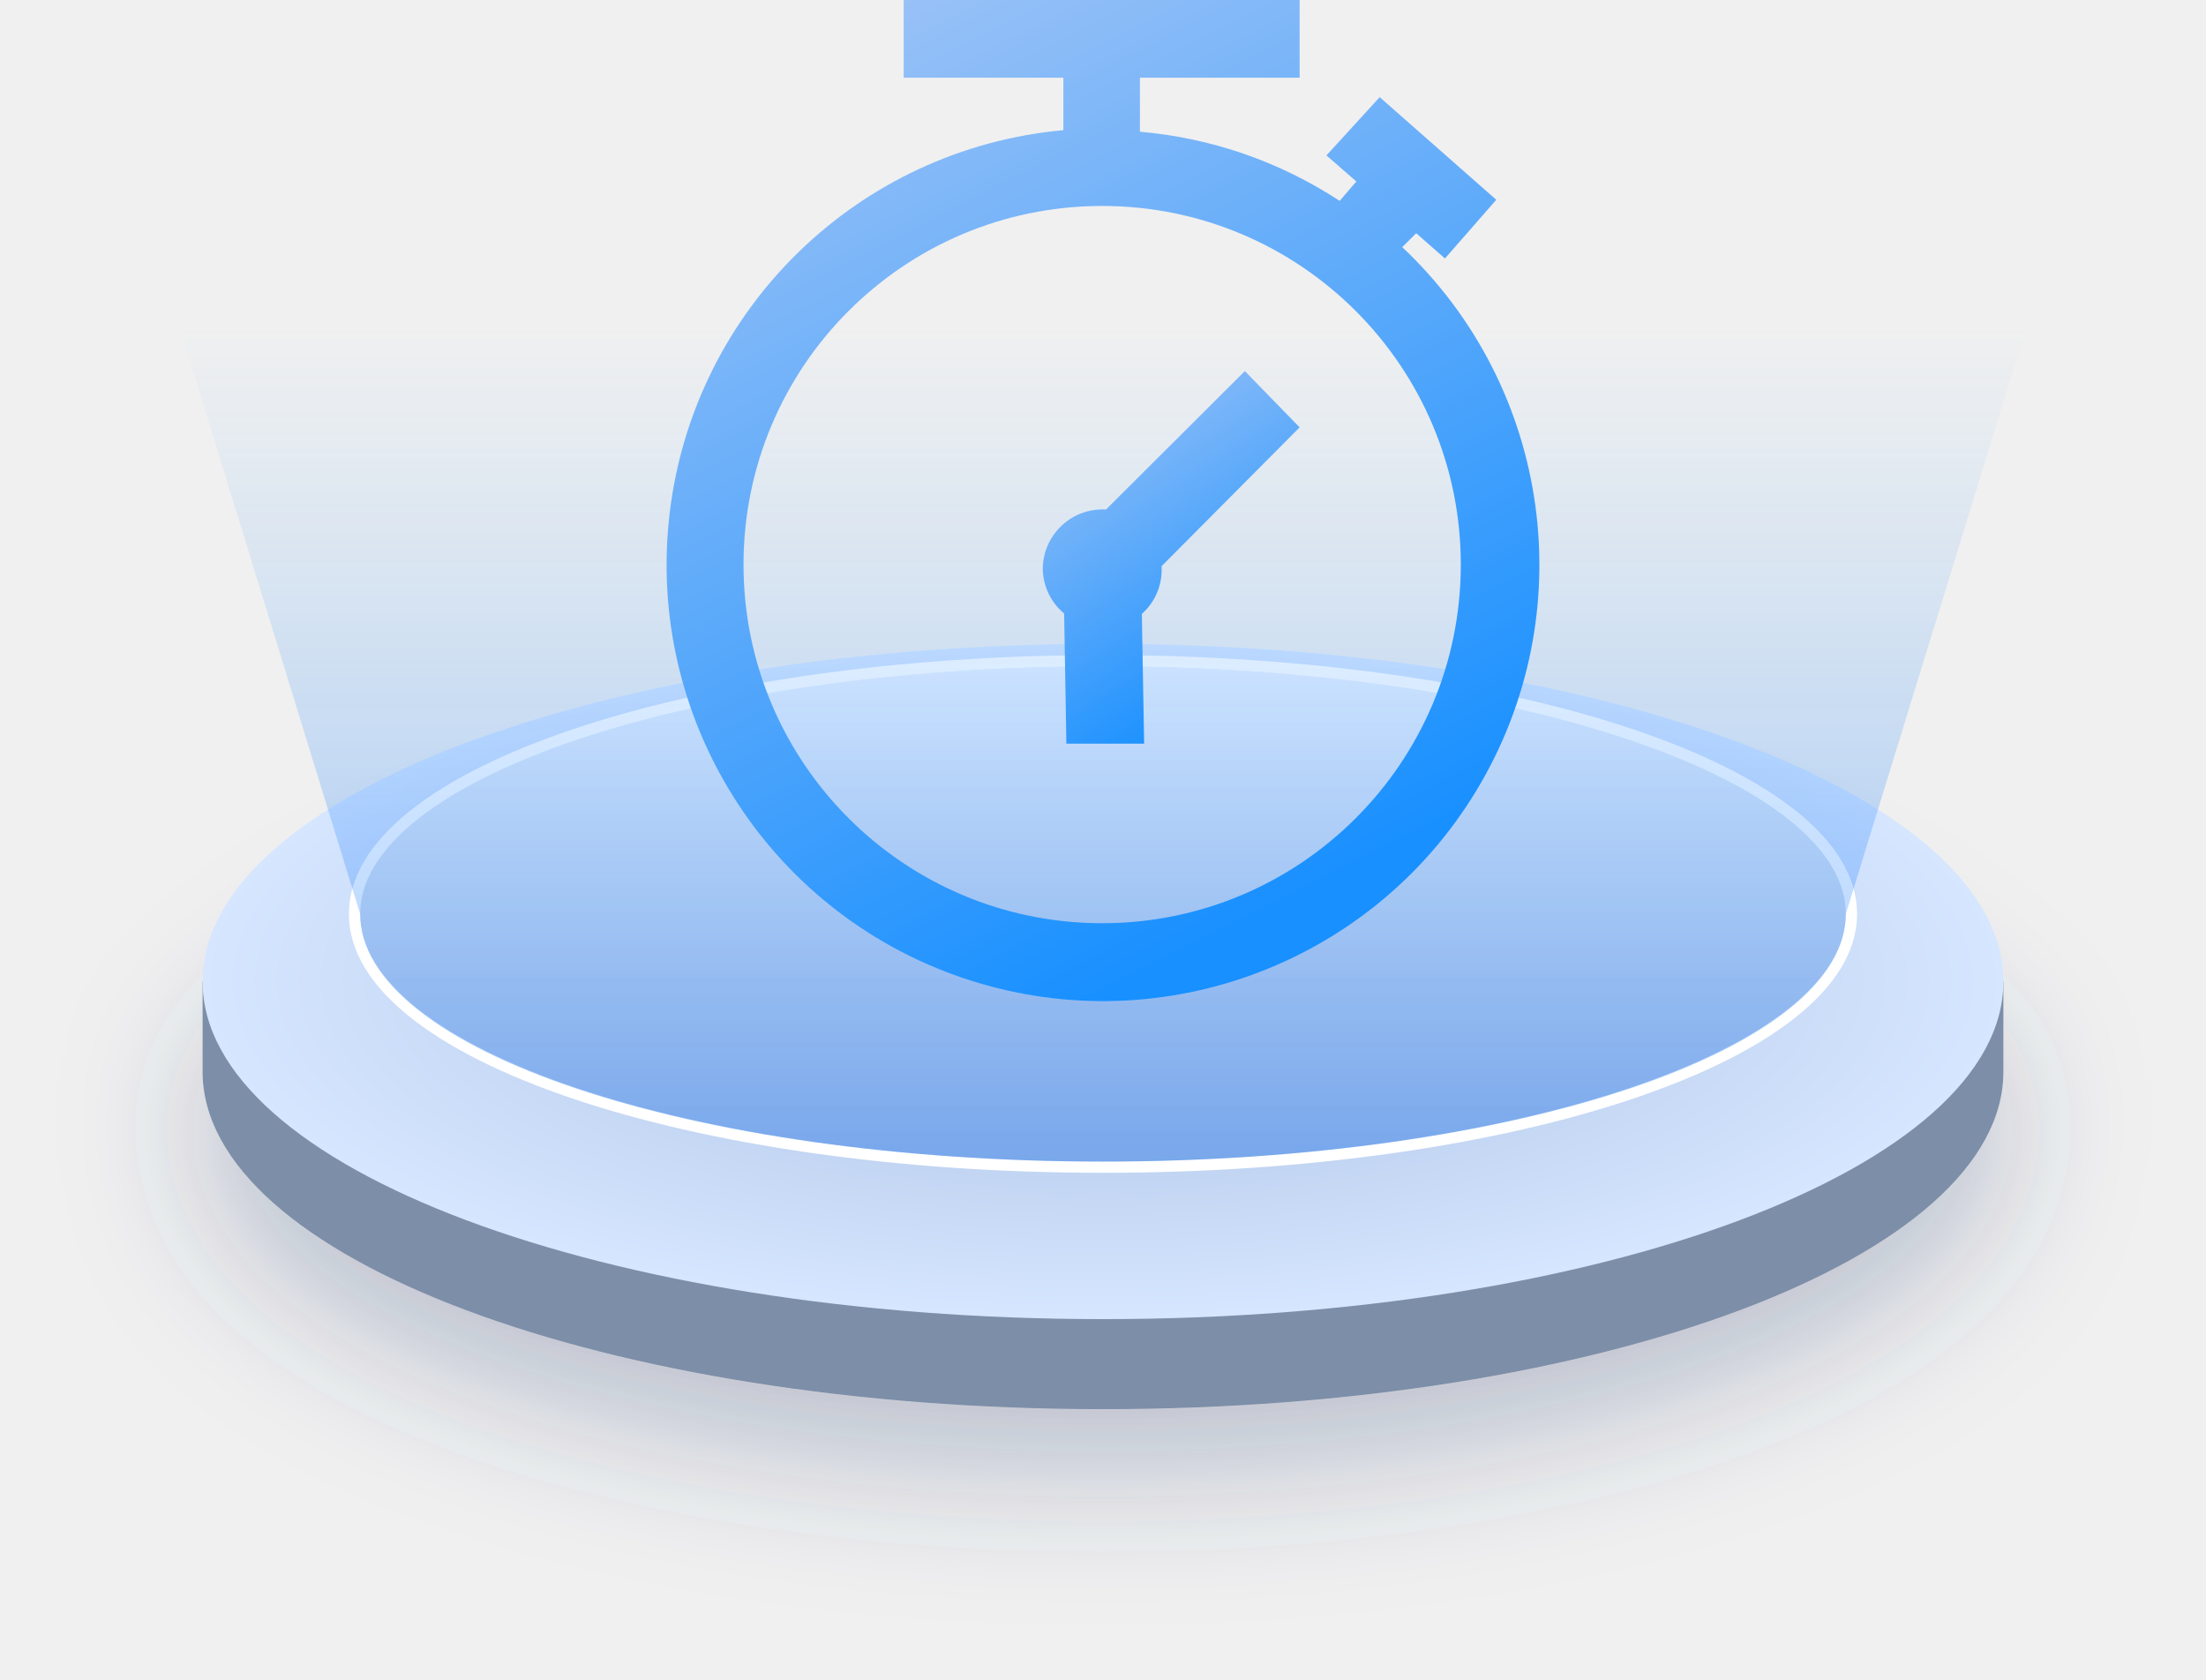
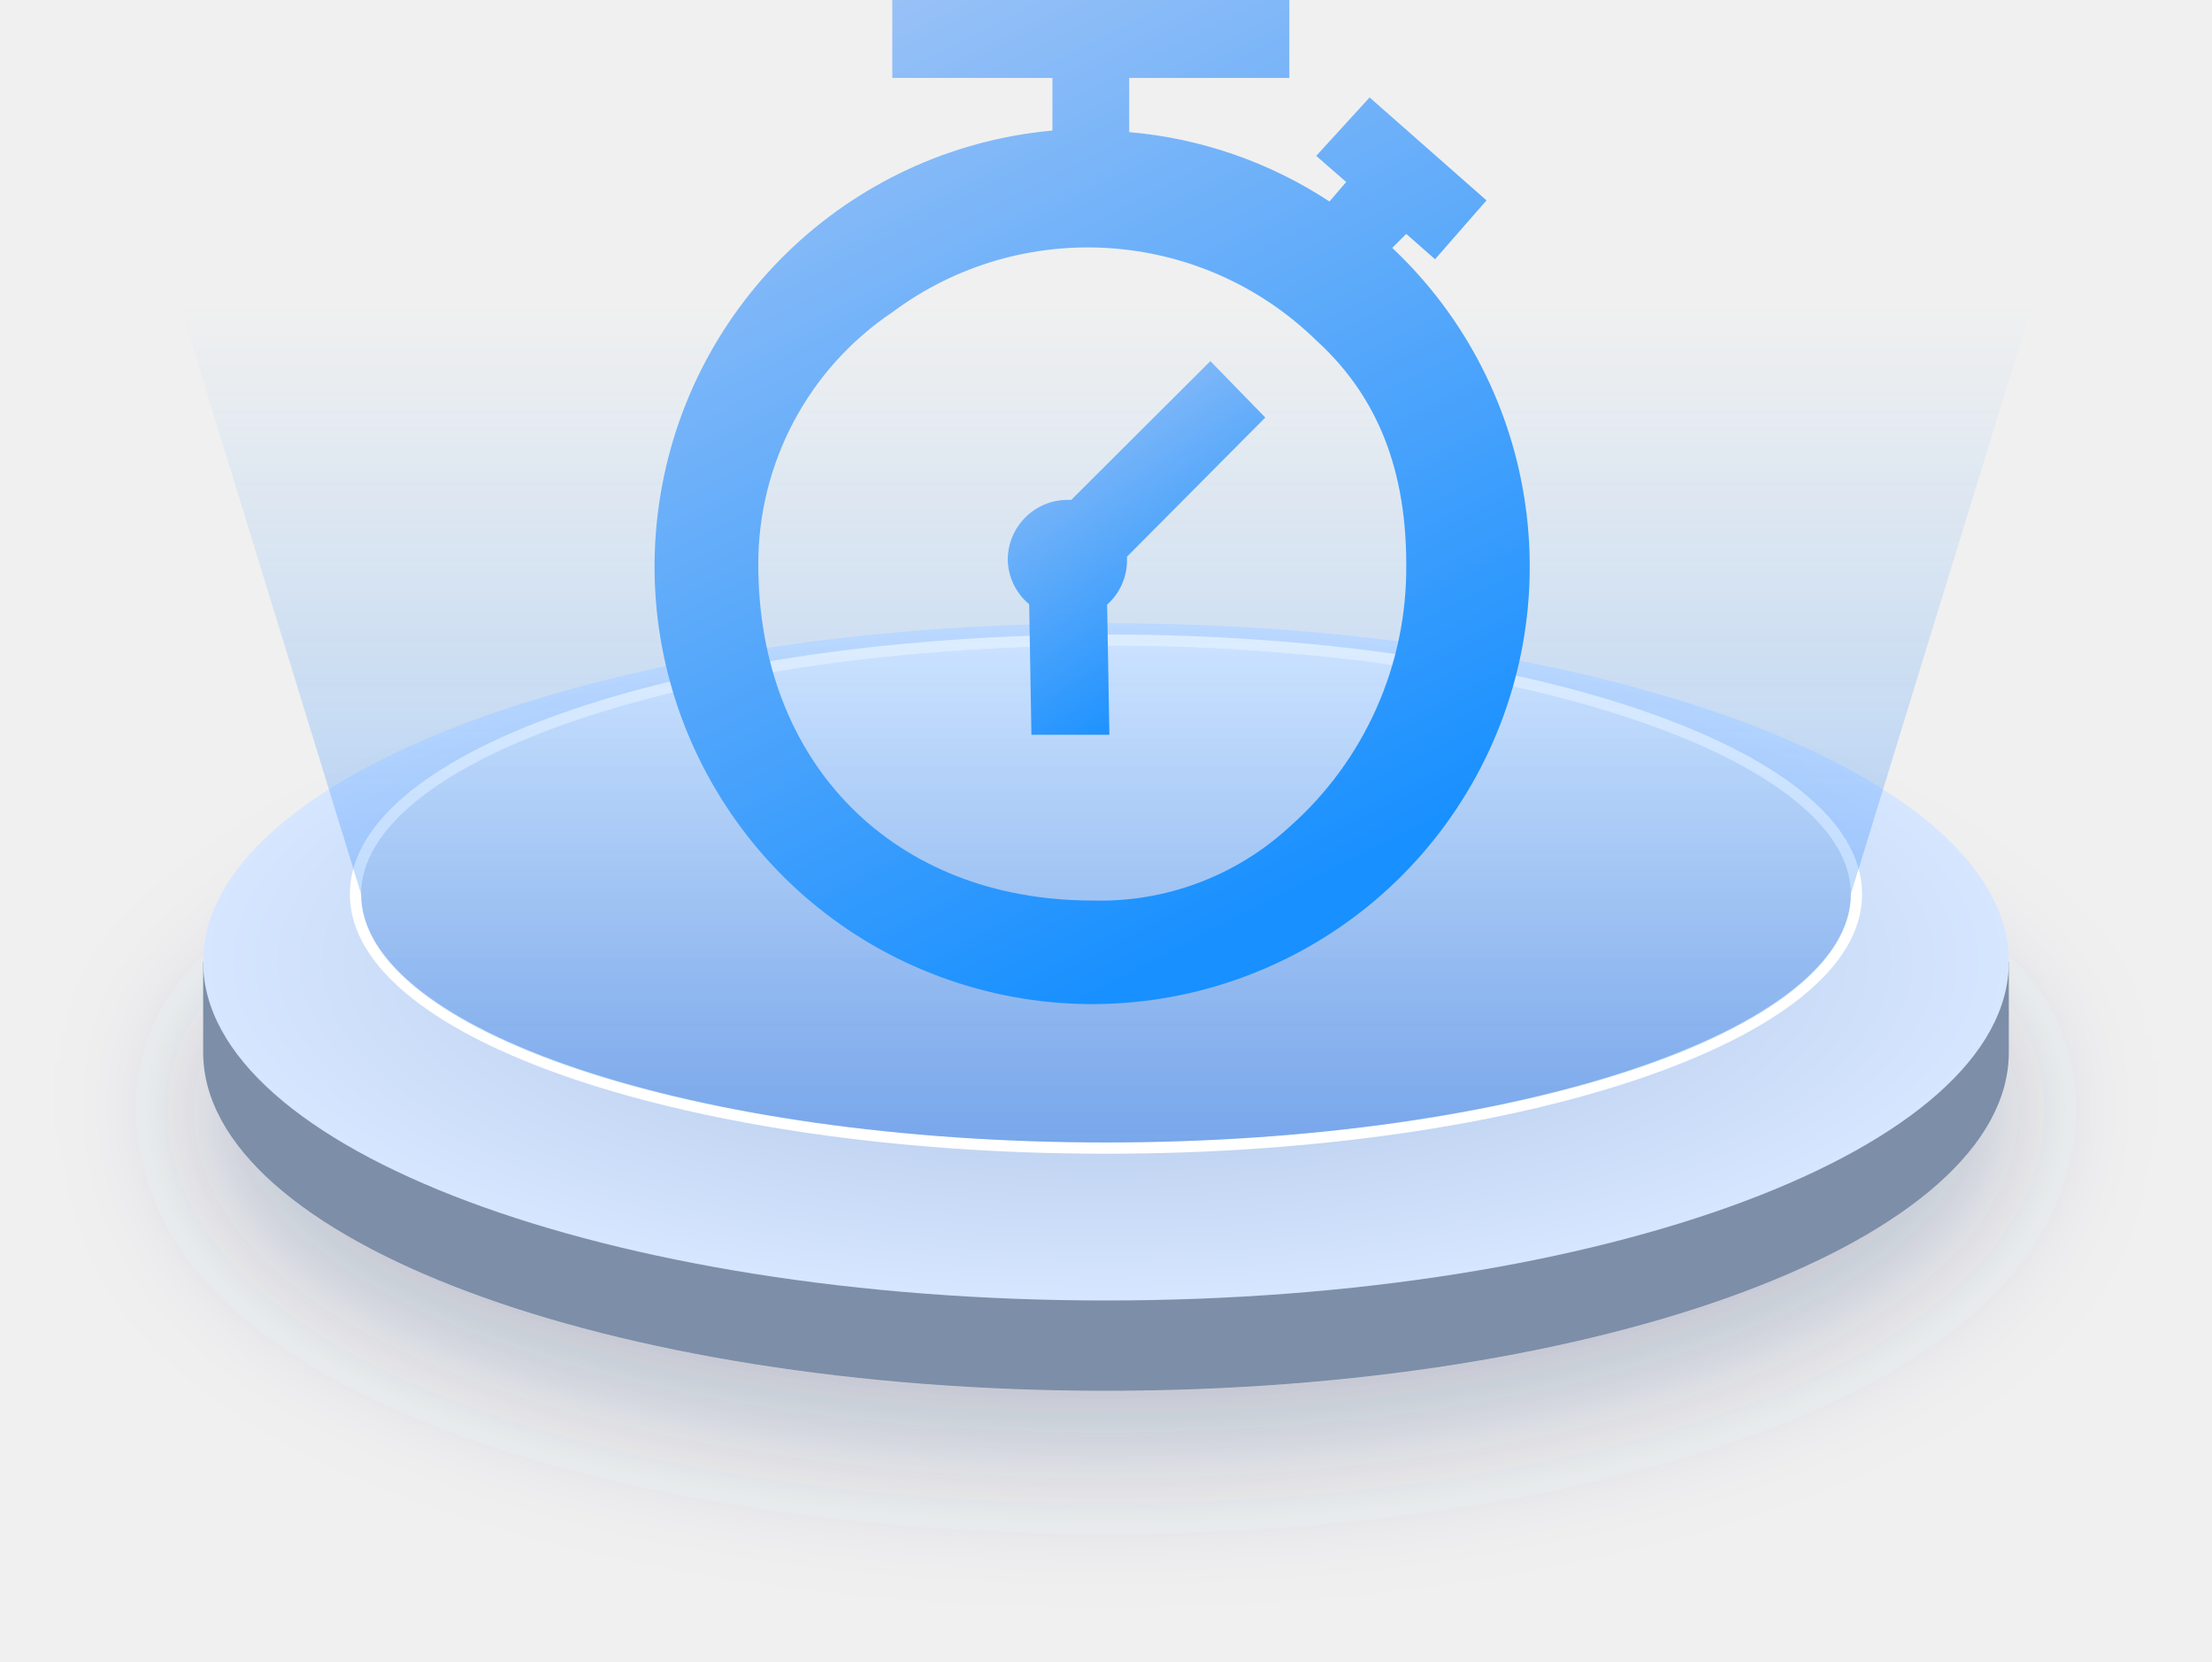
- <svg xmlns="http://www.w3.org/2000/svg" width="98.001" height="74.605" viewBox="0 0 98.001 74.605">
+ <svg xmlns="http://www.w3.org/2000/svg" width="98.001" height="73.605" viewBox="0 0 98.001 73.605">
  <defs>
-     <filter id="联合_5" x="0" y="26.606" width="98.001" height="47.999" filterUnits="userSpaceOnUse">
+     <filter id="联合_5" x="0" y="25.606" width="98.001" height="47.999" filterUnits="userSpaceOnUse">
      <feOffset dy="3" input="SourceAlpha" />
      <feGaussianBlur stdDeviation="3" result="blur" />
      <feFlood flood-color="#344a75" flood-opacity="0.259" />
      <feComposite operator="in" in2="blur" />
      <feComposite in="SourceGraphic" />
    </filter>
    <radialGradient id="radial-gradient" cx="0.5" cy="0.5" r="0.5" gradientUnits="objectBoundingBox">
      <stop offset="0" stop-color="#a6bde0" />
      <stop offset="1" stop-color="#d6e6ff" />
    </radialGradient>
    <linearGradient id="linear-gradient" x1="0.5" x2="0.5" y2="1" gradientUnits="objectBoundingBox">
      <stop offset="0" stop-color="#bccbe0" />
      <stop offset="1" stop-color="#ebf3ff" />
    </linearGradient>
    <linearGradient id="linear-gradient-2" x1="0.5" x2="0.5" y2="1" gradientUnits="objectBoundingBox">
      <stop offset="0" stop-color="#1890ff" stop-opacity="0" />
      <stop offset="1" stop-color="#06f" stop-opacity="0.361" />
    </linearGradient>
+     <clipPath id="clip-path">
+       <rect width="40" height="45.413" fill="none" />
+     </clipPath>
    <linearGradient id="linear-gradient-3" x1="0.071" y1="0.039" x2="0.5" y2="1" gradientUnits="objectBoundingBox">
      <stop offset="0" stop-color="#9ec3f6" />
      <stop offset="1" stop-color="#1890ff" />
    </linearGradient>
  </defs>
-   <g id="组_8778" data-name="组 8778" transform="translate(-1024 -494.395)">
+   <g id="组_8778" data-name="组 8778" transform="translate(-1024 -495.395)">
    <g id="组_8475" data-name="组 8475" transform="translate(373 290.771)">
-       <g transform="matrix(1, 0, 0, 1, 651, 203.62)" filter="url(#联合_5)">
-         <path id="联合_5-2" data-name="联合 5" d="M-9581-2203.771v-4h1.439c4.67-6.341,20.165-11,38.56-11s33.893,4.657,38.563,11H-9501v4c0,8.284-17.909,15-40,15S-9581-2195.487-9581-2203.771Z" transform="translate(9590 2251.38)" fill="#7d8ea8" />
+       <g transform="matrix(1, 0, 0, 1, 651, 204.62)" filter="url(#联合_5)">
+         <path id="联合_5-2" data-name="联合 5" d="M-9581-2203.771v-4h1.439c4.67-6.341,20.165-11,38.56-11s33.893,4.657,38.563,11H-9501v4c0,8.284-17.909,15-40,15S-9581-2195.487-9581-2203.771Z" transform="translate(9590 2250.38)" fill="#7d8ea8" />
      </g>
      <ellipse id="椭圆_13" data-name="椭圆 13" cx="40" cy="15" rx="40" ry="15" transform="translate(740 262.229) rotate(180)" fill="url(#radial-gradient)" />
      <g id="椭圆_14" data-name="椭圆 14" transform="translate(733 255.229) rotate(180)" stroke="#fff" stroke-width="0.5" fill="url(#linear-gradient)">
        <ellipse cx="33" cy="11" rx="33" ry="11" stroke="none" />
        <ellipse cx="33" cy="11" rx="33.25" ry="11.25" fill="none" />
      </g>
      <path id="联合_4" data-name="联合 4" d="M-3980-1119l-8-26h82l-8,26c0,6.075-14.775,11-33,11S-3980-1112.925-3980-1119Z" transform="translate(4647 1363.229)" fill="url(#linear-gradient-2)" />
    </g>
-     <g id="添加工时" transform="translate(987.663 494.395)">
-       <path id="路径_4410" data-name="路径 4410" d="M98.613,11l.639-.639,1.277,1.122,2.279-2.607L97.629,4.316,95.264,6.905l1.329,1.157-.742.863a19.162,19.162,0,0,0-8.873-3.073v-2.4h7.095V0H76.482V3.453h7.095v2.33a19.386,19.386,0,1,0,15.036,5.179ZM85.3,41.016a15.933,15.933,0,1,1,15.933-15.933A15.933,15.933,0,0,1,85.3,41.016Z" fill="url(#linear-gradient-3)" />
-       <path id="路径_4411" data-name="路径 4411" d="M459.687,379.556l-6.163,6.146h-.173a2.658,2.658,0,0,0-2.641,2.624,2.624,2.624,0,0,0,.949,2l.1,5.783h3.453l-.1-5.766a2.624,2.624,0,0,0,.88-1.951v-.173l6.128-6.163Z" transform="translate(-368.048 -363.07)" fill="url(#linear-gradient-3)" />
+     <g id="添加工时" transform="translate(988.05 495.395)">
+       <g id="重复网格_1" data-name="重复网格 1" transform="translate(64.95)" clip-path="url(#clip-path)">
+         <g transform="translate(-64.95)">
+           <path id="路径_4410" data-name="路径 4410" d="M98.613,11l.639-.639,1.277,1.122,2.279-2.607L97.629,4.316,95.264,6.905l1.329,1.157-.742.863a19.162,19.162,0,0,0-8.873-3.073v-2.4h7.095V0H76.482V3.453h7.095v2.33a19.386,19.386,0,1,0,15.036,5.179ZM85.337,39.888c-8.8,0-14.792-6.09-14.792-14.889a13.425,13.425,0,0,1,5.938-11.168,14.5,14.5,0,0,1,18.782,1.245c2.425,2.211,3.988,5.276,3.988,9.923a15.312,15.312,0,0,1-5.179,11.632,12.358,12.358,0,0,1-8.736,3.257Z" transform="translate(-1)" fill="url(#linear-gradient-3)" />
+         </g>
+       </g>
+       <path id="路径_4411" data-name="路径 4411" d="M459.687,379.556l-6.163,6.146h-.173a2.658,2.658,0,0,0-2.641,2.624,2.624,2.624,0,0,0,.949,2l.1,5.783h3.453l-.1-5.766a2.624,2.624,0,0,0,.88-1.951v-.173l6.128-6.163Z" transform="translate(-370.112 -363.561)" fill="url(#linear-gradient-3)" />
    </g>
  </g>
</svg>
